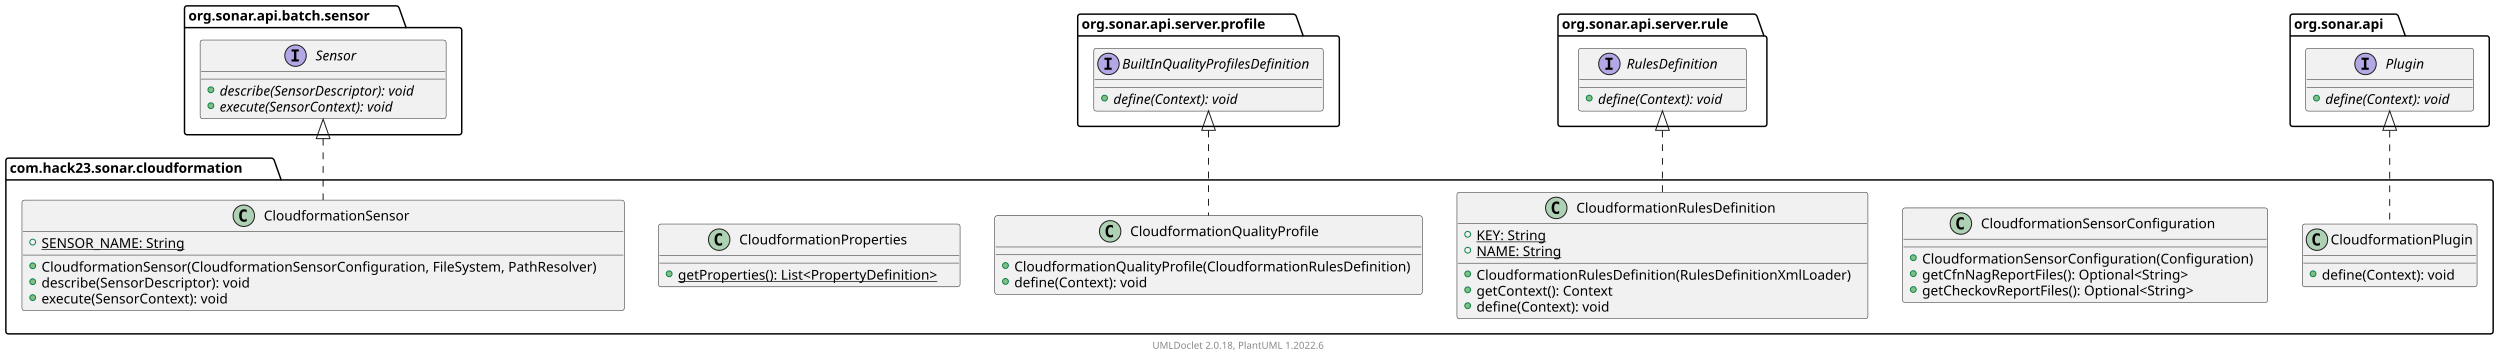
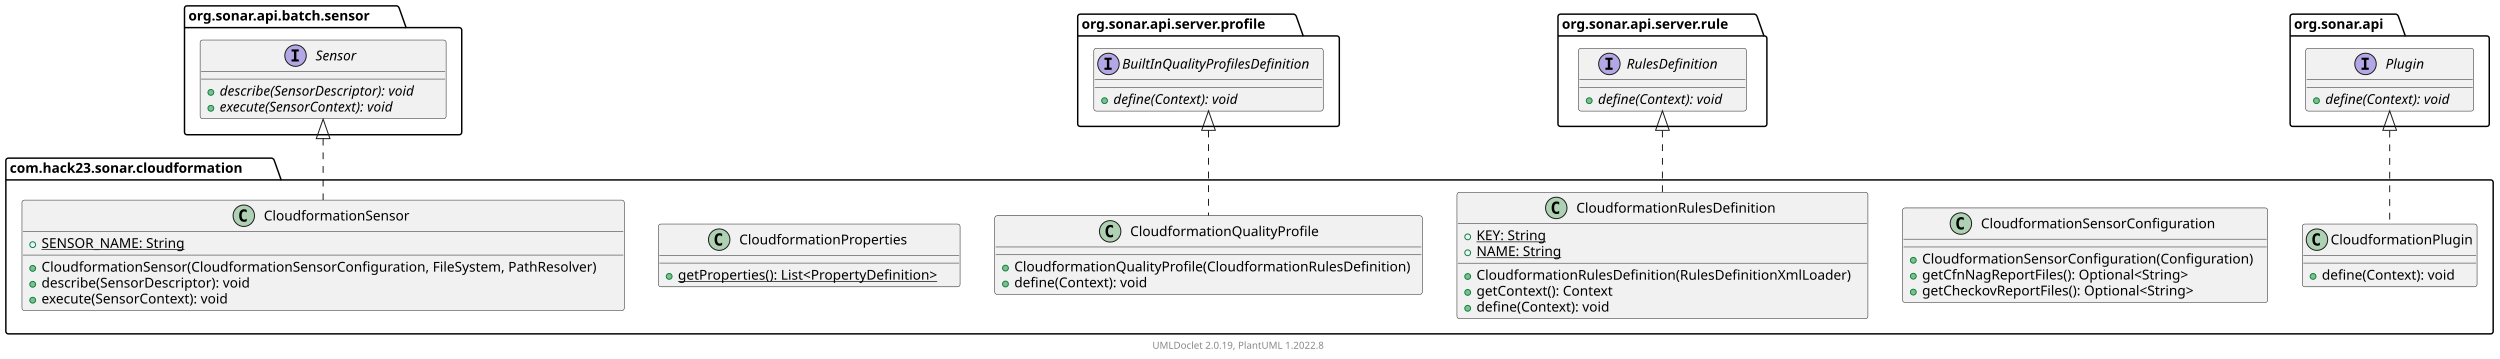
<svg xmlns="http://www.w3.org/2000/svg" xmlns:xlink="http://www.w3.org/1999/xlink" contentStyleType="text/css" height="367px" preserveAspectRatio="none" style="width:2561px;height:367px;background:#FFFFFF;" version="1.1" viewBox="0 0 2561 367" width="2561px" zoomAndPan="magnify">
  <defs />
  <g>
    <g id="cluster_com.hack23.sonar.cloudformation">
-       <path d="M8.5,162 L278.5,162 A3.75,3.75 0 0 1 281,164.5 L288,184.297 L2551.5,184.297 A2.5,2.5 0 0 1 2554,186.797 L2554,339.5 A2.5,2.5 0 0 1 2551.5,342 L8.5,342 A2.5,2.5 0 0 1 6,339.5 L6,164.5 A2.5,2.5 0 0 1 8.5,162 " style="stroke:#000000;stroke-width:1.5;fill:none;" />
-       <line style="stroke:#000000;stroke-width:1.5;fill:none;" x1="6" x2="288" y1="184.297" y2="184.297" />
+       <path d="M8.5,162 L278.5,162 A3.75,3.75 0 0 1 281,164.5 L288,184.297 L2551.5,184.297 A2.5,2.5 0 0 1 2554,186.797 L2554,339.5 A2.5,2.5 0 0 1 2551.5,342 L8.5,342 A2.5,2.5 0 0 1 6,339.5 L6,164.5 A2.5,2.5 0 0 1 8.5,162 " fill="none" style="stroke:#000000;stroke-width:1.5;" />
+       <line style="stroke:#000000;stroke-width:1.5;" x1="6" x2="288" y1="184.297" y2="184.297" />
      <text fill="#000000" font-family="sans-serif" font-size="14" font-weight="bold" lengthAdjust="spacing" textLength="269" x="10" y="176.995">com.hack23.sonar.cloudformation</text>
    </g>
    <g id="cluster_org.sonar.api.batch.sensor">
-       <path d="M191.5,6 L406.5,6 A3.75,3.75 0 0 1 409,8.5 L416,28.297 L470.5,28.297 A2.5,2.5 0 0 1 473,30.797 L473,135.5 A2.5,2.5 0 0 1 470.5,138 L191.5,138 A2.5,2.5 0 0 1 189,135.5 L189,8.5 A2.5,2.5 0 0 1 191.5,6 " style="stroke:#000000;stroke-width:1.5;fill:none;" />
-       <line style="stroke:#000000;stroke-width:1.5;fill:none;" x1="189" x2="416" y1="28.297" y2="28.297" />
+       <path d="M191.5,6 L406.5,6 A3.75,3.75 0 0 1 409,8.5 L416,28.297 L470.5,28.297 A2.5,2.5 0 0 1 473,30.797 L473,135.5 A2.5,2.5 0 0 1 470.5,138 L191.5,138 A2.5,2.5 0 0 1 189,135.5 L189,8.5 A2.5,2.5 0 0 1 191.5,6 " fill="none" style="stroke:#000000;stroke-width:1.5;" />
+       <line style="stroke:#000000;stroke-width:1.5;" x1="189" x2="416" y1="28.297" y2="28.297" />
      <text fill="#000000" font-family="sans-serif" font-size="14" font-weight="bold" lengthAdjust="spacing" textLength="214" x="193" y="20.995">org.sonar.api.batch.sensor</text>
    </g>
    <g id="cluster_org.sonar.api.server.profile">
-       <path d="M1106.5,14.5 L1325.5,14.5 A3.75,3.75 0 0 1 1328,17 L1335,36.797 L1369.5,36.797 A2.5,2.5 0 0 1 1372,39.297 L1372,127 A2.5,2.5 0 0 1 1369.5,129.5 L1106.5,129.5 A2.5,2.5 0 0 1 1104,127 L1104,17 A2.5,2.5 0 0 1 1106.5,14.5 " style="stroke:#000000;stroke-width:1.5;fill:none;" />
-       <line style="stroke:#000000;stroke-width:1.5;fill:none;" x1="1104" x2="1335" y1="36.797" y2="36.797" />
+       <path d="M1106.5,14.5 L1325.5,14.5 A3.75,3.75 0 0 1 1328,17 L1335,36.797 L1369.5,36.797 A2.5,2.5 0 0 1 1372,39.297 L1372,127 A2.5,2.5 0 0 1 1369.5,129.5 L1106.5,129.5 A2.5,2.5 0 0 1 1104,127 L1104,17 A2.5,2.5 0 0 1 1106.5,14.5 " fill="none" style="stroke:#000000;stroke-width:1.5;" />
+       <line style="stroke:#000000;stroke-width:1.5;" x1="1104" x2="1335" y1="36.797" y2="36.797" />
      <text fill="#000000" font-family="sans-serif" font-size="14" font-weight="bold" lengthAdjust="spacing" textLength="218" x="1108" y="29.495">org.sonar.api.server.profile</text>
    </g>
    <g id="cluster_org.sonar.api.server.rule">
-       <path d="M1598.5,14.5 L1797.5,14.5 A3.75,3.75 0 0 1 1800,17 L1807,36.797 L1807.5,36.797 A2.5,2.5 0 0 1 1810,39.297 L1810,127 A2.5,2.5 0 0 1 1807.5,129.5 L1598.5,129.5 A2.5,2.5 0 0 1 1596,127 L1596,17 A2.5,2.5 0 0 1 1598.5,14.5 " style="stroke:#000000;stroke-width:1.5;fill:none;" />
-       <line style="stroke:#000000;stroke-width:1.5;fill:none;" x1="1596" x2="1807" y1="36.797" y2="36.797" />
+       <path d="M1598.5,14.5 L1797.5,14.5 A3.75,3.75 0 0 1 1800,17 L1807,36.797 L1807.5,36.797 A2.5,2.5 0 0 1 1810,39.297 L1810,127 A2.5,2.5 0 0 1 1807.5,129.5 L1598.5,129.5 A2.5,2.5 0 0 1 1596,127 L1596,17 A2.5,2.5 0 0 1 1598.5,14.5 " fill="none" style="stroke:#000000;stroke-width:1.5;" />
+       <line style="stroke:#000000;stroke-width:1.5;" x1="1596" x2="1807" y1="36.797" y2="36.797" />
      <text fill="#000000" font-family="sans-serif" font-size="14" font-weight="bold" lengthAdjust="spacing" textLength="198" x="1600" y="29.495">org.sonar.api.server.rule</text>
    </g>
    <g id="cluster_org.sonar.api">
-       <path d="M2348.5,14.5 L2454.5,14.5 A3.75,3.75 0 0 1 2457,17 L2464,36.797 L2547.5,36.797 A2.5,2.5 0 0 1 2550,39.297 L2550,127 A2.5,2.5 0 0 1 2547.5,129.5 L2348.5,129.5 A2.5,2.5 0 0 1 2346,127 L2346,17 A2.5,2.5 0 0 1 2348.5,14.5 " style="stroke:#000000;stroke-width:1.5;fill:none;" />
-       <line style="stroke:#000000;stroke-width:1.5;fill:none;" x1="2346" x2="2464" y1="36.797" y2="36.797" />
+       <path d="M2348.5,14.5 L2454.5,14.5 A3.75,3.75 0 0 1 2457,17 L2464,36.797 L2547.5,36.797 A2.5,2.5 0 0 1 2550,39.297 L2550,127 A2.5,2.5 0 0 1 2547.5,129.5 L2348.5,129.5 A2.5,2.5 0 0 1 2346,127 L2346,17 A2.5,2.5 0 0 1 2348.5,14.5 " fill="none" style="stroke:#000000;stroke-width:1.5;" />
+       <line style="stroke:#000000;stroke-width:1.5;" x1="2346" x2="2464" y1="36.797" y2="36.797" />
      <text fill="#000000" font-family="sans-serif" font-size="14" font-weight="bold" lengthAdjust="spacing" textLength="105" x="2350" y="29.495">org.sonar.api</text>
    </g>
    <a href="CloudformationSensor.html" target="_top" title="CloudformationSensor.html" xlink:actuate="onRequest" xlink:href="CloudformationSensor.html" xlink:show="new" xlink:title="CloudformationSensor.html" xlink:type="simple">
      <g id="elem_com.hack23.sonar.cloudformation.CloudformationSensor">
        <rect codeLine="3" fill="#F1F1F1" height="113.188" id="com.hack23.sonar.cloudformation.CloudformationSensor" rx="2.5" ry="2.5" style="stroke:#181818;stroke-width:0.5;" width="617" x="22.5" y="205" />
        <ellipse cx="249.75" cy="221" fill="#ADD1B2" rx="11" ry="11" style="stroke:#181818;stroke-width:1.0;" />
        <path d="M252.719,226.641 Q252.141,226.938 251.5,227.078 Q250.859,227.234 250.156,227.234 Q247.656,227.234 246.328,225.594 Q245.016,223.938 245.016,220.812 Q245.016,217.688 246.328,216.031 Q247.656,214.375 250.156,214.375 Q250.859,214.375 251.5,214.531 Q252.156,214.688 252.719,214.984 L252.719,217.703 Q252.094,217.125 251.5,216.859 Q250.906,216.578 250.281,216.578 Q248.938,216.578 248.25,217.656 Q247.562,218.719 247.562,220.812 Q247.562,222.906 248.25,223.984 Q248.938,225.047 250.281,225.047 Q250.906,225.047 251.5,224.781 Q252.094,224.5 252.719,223.922 L252.719,226.641 Z " fill="#000000" />
        <text fill="#000000" font-family="sans-serif" font-size="14" lengthAdjust="spacing" textLength="154" x="270.25" y="225.847">CloudformationSensor</text>
        <line style="stroke:#181818;stroke-width:0.5;" x1="23.5" x2="638.5" y1="237" y2="237" />
-         <ellipse cx="33.5" cy="248" fill="none" rx="3" ry="3" style="stroke:#038048;stroke-width:1.0;" />
+         <ellipse cx="33.5" cy="250.648" fill="none" rx="3" ry="3" style="stroke:#038048;stroke-width:1.0;" />
        <text fill="#000000" font-family="sans-serif" font-size="14" lengthAdjust="spacing" text-decoration="underline" textLength="154" x="42.5" y="253.995">SENSOR_NAME: String</text>
        <line style="stroke:#181818;stroke-width:0.5;" x1="23.5" x2="638.5" y1="261.297" y2="261.297" />
-         <ellipse cx="33.5" cy="272.297" fill="#84BE84" rx="3" ry="3" style="stroke:#038048;stroke-width:1.0;" />
+         <ellipse cx="33.5" cy="274.945" fill="#84BE84" rx="3" ry="3" style="stroke:#038048;stroke-width:1.0;" />
        <text fill="#000000" font-family="sans-serif" font-size="14" lengthAdjust="spacing" textLength="591" x="42.5" y="278.292">CloudformationSensor(CloudformationSensorConfiguration, FileSystem, PathResolver)</text>
-         <ellipse cx="33.5" cy="288.594" fill="#84BE84" rx="3" ry="3" style="stroke:#038048;stroke-width:1.0;" />
+         <ellipse cx="33.5" cy="291.242" fill="#84BE84" rx="3" ry="3" style="stroke:#038048;stroke-width:1.0;" />
        <text fill="#000000" font-family="sans-serif" font-size="14" lengthAdjust="spacing" textLength="228" x="42.5" y="294.589">describe(SensorDescriptor): void</text>
-         <ellipse cx="33.5" cy="304.891" fill="#84BE84" rx="3" ry="3" style="stroke:#038048;stroke-width:1.0;" />
+         <ellipse cx="33.5" cy="307.539" fill="#84BE84" rx="3" ry="3" style="stroke:#038048;stroke-width:1.0;" />
        <text fill="#000000" font-family="sans-serif" font-size="14" lengthAdjust="spacing" textLength="206" x="42.5" y="310.886">execute(SensorContext): void</text>
      </g>
    </a>
    <a href="CloudformationSensorConfiguration.html" target="_top" title="CloudformationSensorConfiguration.html" xlink:actuate="onRequest" xlink:href="CloudformationSensorConfiguration.html" xlink:show="new" xlink:title="CloudformationSensorConfiguration.html" xlink:type="simple">
      <g id="elem_com.hack23.sonar.cloudformation.CloudformationSensorConfiguration">
        <rect codeLine="10" fill="#F1F1F1" height="96.891" id="com.hack23.sonar.cloudformation.CloudformationSensorConfiguration" rx="2.5" ry="2.5" style="stroke:#181818;stroke-width:0.5;" width="374" x="1949" y="213" />
        <ellipse cx="2008.75" cy="229" fill="#ADD1B2" rx="11" ry="11" style="stroke:#181818;stroke-width:1.0;" />
        <path d="M2011.719,234.641 Q2011.141,234.938 2010.5,235.078 Q2009.859,235.234 2009.156,235.234 Q2006.656,235.234 2005.328,233.594 Q2004.016,231.938 2004.016,228.812 Q2004.016,225.688 2005.328,224.031 Q2006.656,222.375 2009.156,222.375 Q2009.859,222.375 2010.5,222.531 Q2011.156,222.688 2011.719,222.984 L2011.719,225.703 Q2011.094,225.125 2010.5,224.859 Q2009.906,224.578 2009.281,224.578 Q2007.938,224.578 2007.25,225.656 Q2006.562,226.719 2006.562,228.812 Q2006.562,230.906 2007.25,231.984 Q2007.938,233.047 2009.281,233.047 Q2009.906,233.047 2010.5,232.781 Q2011.094,232.5 2011.719,231.922 L2011.719,234.641 Z " fill="#000000" />
        <text fill="#000000" font-family="sans-serif" font-size="14" lengthAdjust="spacing" textLength="246" x="2029.25" y="233.847">CloudformationSensorConfiguration</text>
        <line style="stroke:#181818;stroke-width:0.5;" x1="1950" x2="2322" y1="245" y2="245" />
        <line style="stroke:#181818;stroke-width:0.5;" x1="1950" x2="2322" y1="253" y2="253" />
-         <ellipse cx="1960" cy="264" fill="#84BE84" rx="3" ry="3" style="stroke:#038048;stroke-width:1.0;" />
+         <ellipse cx="1960" cy="266.648" fill="#84BE84" rx="3" ry="3" style="stroke:#038048;stroke-width:1.0;" />
        <text fill="#000000" font-family="sans-serif" font-size="14" lengthAdjust="spacing" textLength="348" x="1969" y="269.995">CloudformationSensorConfiguration(Configuration)</text>
-         <ellipse cx="1960" cy="280.297" fill="#84BE84" rx="3" ry="3" style="stroke:#038048;stroke-width:1.0;" />
+         <ellipse cx="1960" cy="282.945" fill="#84BE84" rx="3" ry="3" style="stroke:#038048;stroke-width:1.0;" />
        <text fill="#000000" font-family="sans-serif" font-size="14" lengthAdjust="spacing" textLength="291" x="1969" y="286.292">getCfnNagReportFiles(): Optional&lt;String&gt;</text>
-         <ellipse cx="1960" cy="296.594" fill="#84BE84" rx="3" ry="3" style="stroke:#038048;stroke-width:1.0;" />
+         <ellipse cx="1960" cy="299.242" fill="#84BE84" rx="3" ry="3" style="stroke:#038048;stroke-width:1.0;" />
        <text fill="#000000" font-family="sans-serif" font-size="14" lengthAdjust="spacing" textLength="301" x="1969" y="302.589">getCheckovReportFiles(): Optional&lt;String&gt;</text>
      </g>
    </a>
    <a href="CloudformationQualityProfile.html" target="_top" title="CloudformationQualityProfile.html" xlink:actuate="onRequest" xlink:href="CloudformationQualityProfile.html" xlink:show="new" xlink:title="CloudformationQualityProfile.html" xlink:type="simple">
      <g id="elem_com.hack23.sonar.cloudformation.CloudformationQualityProfile">
        <rect codeLine="16" fill="#F1F1F1" height="80.594" id="com.hack23.sonar.cloudformation.CloudformationQualityProfile" rx="2.5" ry="2.5" style="stroke:#181818;stroke-width:0.5;" width="438" x="1019" y="221" />
        <ellipse cx="1137.25" cy="237" fill="#ADD1B2" rx="11" ry="11" style="stroke:#181818;stroke-width:1.0;" />
        <path d="M1140.219,242.641 Q1139.641,242.938 1139,243.078 Q1138.359,243.234 1137.656,243.234 Q1135.156,243.234 1133.828,241.594 Q1132.516,239.938 1132.516,236.812 Q1132.516,233.688 1133.828,232.031 Q1135.156,230.375 1137.656,230.375 Q1138.359,230.375 1139,230.531 Q1139.656,230.688 1140.219,230.984 L1140.219,233.703 Q1139.594,233.125 1139,232.859 Q1138.406,232.578 1137.781,232.578 Q1136.438,232.578 1135.75,233.656 Q1135.062,234.719 1135.062,236.812 Q1135.062,238.906 1135.75,239.984 Q1136.438,241.047 1137.781,241.047 Q1138.406,241.047 1139,240.781 Q1139.594,240.5 1140.219,239.922 L1140.219,242.641 Z " fill="#000000" />
        <text fill="#000000" font-family="sans-serif" font-size="14" lengthAdjust="spacing" textLength="193" x="1157.75" y="241.847">CloudformationQualityProfile</text>
        <line style="stroke:#181818;stroke-width:0.5;" x1="1020" x2="1456" y1="253" y2="253" />
        <line style="stroke:#181818;stroke-width:0.5;" x1="1020" x2="1456" y1="261" y2="261" />
-         <ellipse cx="1030" cy="272" fill="#84BE84" rx="3" ry="3" style="stroke:#038048;stroke-width:1.0;" />
+         <ellipse cx="1030" cy="274.648" fill="#84BE84" rx="3" ry="3" style="stroke:#038048;stroke-width:1.0;" />
        <text fill="#000000" font-family="sans-serif" font-size="14" lengthAdjust="spacing" textLength="412" x="1039" y="277.995">CloudformationQualityProfile(CloudformationRulesDefinition)</text>
-         <ellipse cx="1030" cy="288.297" fill="#84BE84" rx="3" ry="3" style="stroke:#038048;stroke-width:1.0;" />
+         <ellipse cx="1030" cy="290.945" fill="#84BE84" rx="3" ry="3" style="stroke:#038048;stroke-width:1.0;" />
        <text fill="#000000" font-family="sans-serif" font-size="14" lengthAdjust="spacing" textLength="144" x="1039" y="294.292">define(Context): void</text>
      </g>
    </a>
    <a href="CloudformationRulesDefinition.html" target="_top" title="CloudformationRulesDefinition.html" xlink:actuate="onRequest" xlink:href="CloudformationRulesDefinition.html" xlink:show="new" xlink:title="CloudformationRulesDefinition.html" xlink:type="simple">
      <g id="elem_com.hack23.sonar.cloudformation.CloudformationRulesDefinition">
        <rect codeLine="21" fill="#F1F1F1" height="129.484" id="com.hack23.sonar.cloudformation.CloudformationRulesDefinition" rx="2.5" ry="2.5" style="stroke:#181818;stroke-width:0.5;" width="421" x="1492.5" y="197" />
        <ellipse cx="1594.25" cy="213" fill="#ADD1B2" rx="11" ry="11" style="stroke:#181818;stroke-width:1.0;" />
        <path d="M1597.219,218.641 Q1596.641,218.938 1596,219.078 Q1595.359,219.234 1594.656,219.234 Q1592.156,219.234 1590.828,217.594 Q1589.516,215.938 1589.516,212.812 Q1589.516,209.688 1590.828,208.031 Q1592.156,206.375 1594.656,206.375 Q1595.359,206.375 1596,206.531 Q1596.656,206.688 1597.219,206.984 L1597.219,209.703 Q1596.594,209.125 1596,208.859 Q1595.406,208.578 1594.781,208.578 Q1593.438,208.578 1592.75,209.656 Q1592.062,210.719 1592.062,212.812 Q1592.062,214.906 1592.75,215.984 Q1593.438,217.047 1594.781,217.047 Q1595.406,217.047 1596,216.781 Q1596.594,216.5 1597.219,215.922 L1597.219,218.641 Z " fill="#000000" />
        <text fill="#000000" font-family="sans-serif" font-size="14" lengthAdjust="spacing" textLength="209" x="1614.75" y="217.847">CloudformationRulesDefinition</text>
        <line style="stroke:#181818;stroke-width:0.5;" x1="1493.5" x2="1912.5" y1="229" y2="229" />
-         <ellipse cx="1503.5" cy="240" fill="none" rx="3" ry="3" style="stroke:#038048;stroke-width:1.0;" />
+         <ellipse cx="1503.5" cy="242.648" fill="none" rx="3" ry="3" style="stroke:#038048;stroke-width:1.0;" />
        <text fill="#000000" font-family="sans-serif" font-size="14" lengthAdjust="spacing" text-decoration="underline" textLength="76" x="1512.5" y="245.995">KEY: String</text>
-         <ellipse cx="1503.5" cy="256.297" fill="none" rx="3" ry="3" style="stroke:#038048;stroke-width:1.0;" />
+         <ellipse cx="1503.5" cy="258.945" fill="none" rx="3" ry="3" style="stroke:#038048;stroke-width:1.0;" />
        <text fill="#000000" font-family="sans-serif" font-size="14" lengthAdjust="spacing" text-decoration="underline" textLength="89" x="1512.5" y="262.292">NAME: String</text>
        <line style="stroke:#181818;stroke-width:0.5;" x1="1493.5" x2="1912.5" y1="269.594" y2="269.594" />
-         <ellipse cx="1503.5" cy="280.594" fill="#84BE84" rx="3" ry="3" style="stroke:#038048;stroke-width:1.0;" />
+         <ellipse cx="1503.5" cy="283.242" fill="#84BE84" rx="3" ry="3" style="stroke:#038048;stroke-width:1.0;" />
        <text fill="#000000" font-family="sans-serif" font-size="14" lengthAdjust="spacing" textLength="395" x="1512.5" y="286.589">CloudformationRulesDefinition(RulesDefinitionXmlLoader)</text>
-         <ellipse cx="1503.5" cy="296.891" fill="#84BE84" rx="3" ry="3" style="stroke:#038048;stroke-width:1.0;" />
+         <ellipse cx="1503.5" cy="299.539" fill="#84BE84" rx="3" ry="3" style="stroke:#038048;stroke-width:1.0;" />
        <text fill="#000000" font-family="sans-serif" font-size="14" lengthAdjust="spacing" textLength="150" x="1512.5" y="302.886">getContext(): Context</text>
-         <ellipse cx="1503.5" cy="313.188" fill="#84BE84" rx="3" ry="3" style="stroke:#038048;stroke-width:1.0;" />
+         <ellipse cx="1503.5" cy="315.836" fill="#84BE84" rx="3" ry="3" style="stroke:#038048;stroke-width:1.0;" />
        <text fill="#000000" font-family="sans-serif" font-size="14" lengthAdjust="spacing" textLength="144" x="1512.5" y="319.183">define(Context): void</text>
      </g>
    </a>
    <a href="CloudformationProperties.html" target="_top" title="CloudformationProperties.html" xlink:actuate="onRequest" xlink:href="CloudformationProperties.html" xlink:show="new" xlink:title="CloudformationProperties.html" xlink:type="simple">
      <g id="elem_com.hack23.sonar.cloudformation.CloudformationProperties">
        <rect codeLine="29" fill="#F1F1F1" height="64.297" id="com.hack23.sonar.cloudformation.CloudformationProperties" rx="2.5" ry="2.5" style="stroke:#181818;stroke-width:0.5;" width="309" x="674.5" y="229.5" />
        <ellipse cx="736.75" cy="245.5" fill="#ADD1B2" rx="11" ry="11" style="stroke:#181818;stroke-width:1.0;" />
        <path d="M739.719,251.141 Q739.141,251.438 738.5,251.578 Q737.859,251.734 737.156,251.734 Q734.656,251.734 733.328,250.094 Q732.016,248.438 732.016,245.312 Q732.016,242.188 733.328,240.531 Q734.656,238.875 737.156,238.875 Q737.859,238.875 738.5,239.031 Q739.156,239.188 739.719,239.484 L739.719,242.203 Q739.094,241.625 738.5,241.359 Q737.906,241.078 737.281,241.078 Q735.938,241.078 735.25,242.156 Q734.562,243.219 734.562,245.312 Q734.562,247.406 735.25,248.484 Q735.938,249.547 737.281,249.547 Q737.906,249.547 738.5,249.281 Q739.094,249 739.719,248.422 L739.719,251.141 Z " fill="#000000" />
        <text fill="#000000" font-family="sans-serif" font-size="14" lengthAdjust="spacing" textLength="176" x="757.25" y="250.347">CloudformationProperties</text>
        <line style="stroke:#181818;stroke-width:0.5;" x1="675.5" x2="982.5" y1="261.5" y2="261.5" />
        <line style="stroke:#181818;stroke-width:0.5;" x1="675.5" x2="982.5" y1="269.5" y2="269.5" />
-         <ellipse cx="685.5" cy="280.5" fill="#84BE84" rx="3" ry="3" style="stroke:#038048;stroke-width:1.0;" />
+         <ellipse cx="685.5" cy="283.148" fill="#84BE84" rx="3" ry="3" style="stroke:#038048;stroke-width:1.0;" />
        <text fill="#000000" font-family="sans-serif" font-size="14" lengthAdjust="spacing" text-decoration="underline" textLength="283" x="694.5" y="286.495">getProperties(): List&lt;PropertyDefinition&gt;</text>
      </g>
    </a>
    <a href="CloudformationPlugin.html" target="_top" title="CloudformationPlugin.html" xlink:actuate="onRequest" xlink:href="CloudformationPlugin.html" xlink:show="new" xlink:title="CloudformationPlugin.html" xlink:type="simple">
      <g id="elem_com.hack23.sonar.cloudformation.CloudformationPlugin">
        <rect codeLine="33" fill="#F1F1F1" height="64.297" id="com.hack23.sonar.cloudformation.CloudformationPlugin" rx="2.5" ry="2.5" style="stroke:#181818;stroke-width:0.5;" width="179" x="2358.5" y="229.5" />
        <ellipse cx="2373.5" cy="245.5" fill="#ADD1B2" rx="11" ry="11" style="stroke:#181818;stroke-width:1.0;" />
        <path d="M2376.469,251.141 Q2375.891,251.438 2375.25,251.578 Q2374.609,251.734 2373.906,251.734 Q2371.406,251.734 2370.078,250.094 Q2368.766,248.438 2368.766,245.312 Q2368.766,242.188 2370.078,240.531 Q2371.406,238.875 2373.906,238.875 Q2374.609,238.875 2375.25,239.031 Q2375.906,239.188 2376.469,239.484 L2376.469,242.203 Q2375.844,241.625 2375.25,241.359 Q2374.656,241.078 2374.031,241.078 Q2372.688,241.078 2372,242.156 Q2371.312,243.219 2371.312,245.312 Q2371.312,247.406 2372,248.484 Q2372.688,249.547 2374.031,249.547 Q2374.656,249.547 2375.25,249.281 Q2375.844,249 2376.469,248.422 L2376.469,251.141 Z " fill="#000000" />
        <text fill="#000000" font-family="sans-serif" font-size="14" lengthAdjust="spacing" textLength="147" x="2387.5" y="250.347">CloudformationPlugin</text>
        <line style="stroke:#181818;stroke-width:0.5;" x1="2359.5" x2="2536.5" y1="261.5" y2="261.5" />
        <line style="stroke:#181818;stroke-width:0.5;" x1="2359.5" x2="2536.5" y1="269.5" y2="269.5" />
-         <ellipse cx="2369.5" cy="280.5" fill="#84BE84" rx="3" ry="3" style="stroke:#038048;stroke-width:1.0;" />
+         <ellipse cx="2369.5" cy="283.148" fill="#84BE84" rx="3" ry="3" style="stroke:#038048;stroke-width:1.0;" />
        <text fill="#000000" font-family="sans-serif" font-size="14" lengthAdjust="spacing" textLength="144" x="2378.5" y="286.495">define(Context): void</text>
      </g>
    </a>
    <g id="elem_org.sonar.api.batch.sensor.Sensor">
      <rect codeLine="44" fill="#F1F1F1" height="80.594" id="org.sonar.api.batch.sensor.Sensor" rx="2.5" ry="2.5" style="stroke:#181818;stroke-width:0.5;" width="252" x="205" y="41" />
      <ellipse cx="302.75" cy="57" fill="#B4A7E5" rx="11" ry="11" style="stroke:#181818;stroke-width:1.0;" />
      <path d="M298.672,52.766 L298.672,50.609 L306.062,50.609 L306.062,52.766 L303.594,52.766 L303.594,60.844 L306.062,60.844 L306.062,63 L298.672,63 L298.672,60.844 L301.141,60.844 L301.141,52.766 L298.672,52.766 Z " fill="#000000" />
      <text fill="#000000" font-family="sans-serif" font-size="14" font-style="italic" lengthAdjust="spacing" textLength="48" x="323.25" y="61.847">Sensor</text>
      <line style="stroke:#181818;stroke-width:0.5;" x1="206" x2="456" y1="73" y2="73" />
      <line style="stroke:#181818;stroke-width:0.5;" x1="206" x2="456" y1="81" y2="81" />
-       <ellipse cx="216" cy="92" fill="#84BE84" rx="3" ry="3" style="stroke:#038048;stroke-width:1.0;" />
+       <ellipse cx="216" cy="94.648" fill="#84BE84" rx="3" ry="3" style="stroke:#038048;stroke-width:1.0;" />
      <text fill="#000000" font-family="sans-serif" font-size="14" font-style="italic" lengthAdjust="spacing" textLength="226" x="225" y="97.995">describe(SensorDescriptor): void</text>
-       <ellipse cx="216" cy="108.297" fill="#84BE84" rx="3" ry="3" style="stroke:#038048;stroke-width:1.0;" />
+       <ellipse cx="216" cy="110.945" fill="#84BE84" rx="3" ry="3" style="stroke:#038048;stroke-width:1.0;" />
      <text fill="#000000" font-family="sans-serif" font-size="14" font-style="italic" lengthAdjust="spacing" textLength="208" x="225" y="114.292">execute(SensorContext): void</text>
    </g>
    <g id="elem_org.sonar.api.server.profile.BuiltInQualityProfilesDefinition">
      <rect codeLine="51" fill="#F1F1F1" height="64.297" id="org.sonar.api.server.profile.BuiltInQualityProfilesDefinition" rx="2.5" ry="2.5" style="stroke:#181818;stroke-width:0.5;" width="235" x="1120.5" y="49.5" />
      <ellipse cx="1135.5" cy="65.5" fill="#B4A7E5" rx="11" ry="11" style="stroke:#181818;stroke-width:1.0;" />
      <path d="M1131.422,61.266 L1131.422,59.109 L1138.812,59.109 L1138.812,61.266 L1136.344,61.266 L1136.344,69.344 L1138.812,69.344 L1138.812,71.5 L1131.422,71.5 L1131.422,69.344 L1133.891,69.344 L1133.891,61.266 L1131.422,61.266 Z " fill="#000000" />
      <text fill="#000000" font-family="sans-serif" font-size="14" font-style="italic" lengthAdjust="spacing" textLength="203" x="1149.5" y="70.347">BuiltInQualityProfilesDefinition</text>
      <line style="stroke:#181818;stroke-width:0.5;" x1="1121.5" x2="1354.5" y1="81.5" y2="81.5" />
      <line style="stroke:#181818;stroke-width:0.5;" x1="1121.5" x2="1354.5" y1="89.5" y2="89.5" />
-       <ellipse cx="1131.5" cy="100.5" fill="#84BE84" rx="3" ry="3" style="stroke:#038048;stroke-width:1.0;" />
+       <ellipse cx="1131.5" cy="103.148" fill="#84BE84" rx="3" ry="3" style="stroke:#038048;stroke-width:1.0;" />
      <text fill="#000000" font-family="sans-serif" font-size="14" font-style="italic" lengthAdjust="spacing" textLength="146" x="1140.5" y="106.495">define(Context): void</text>
    </g>
    <g id="elem_org.sonar.api.server.rule.RulesDefinition">
      <rect codeLine="57" fill="#F1F1F1" height="64.297" id="org.sonar.api.server.rule.RulesDefinition" rx="2.5" ry="2.5" style="stroke:#181818;stroke-width:0.5;" width="172" x="1617" y="49.5" />
      <ellipse cx="1648.65" cy="65.5" fill="#B4A7E5" rx="11" ry="11" style="stroke:#181818;stroke-width:1.0;" />
      <path d="M1644.572,61.266 L1644.572,59.109 L1651.963,59.109 L1651.963,61.266 L1649.494,61.266 L1649.494,69.344 L1651.963,69.344 L1651.963,71.5 L1644.572,71.5 L1644.572,69.344 L1647.041,69.344 L1647.041,61.266 L1644.572,61.266 Z " fill="#000000" />
      <text fill="#000000" font-family="sans-serif" font-size="14" font-style="italic" lengthAdjust="spacing" textLength="103" x="1666.35" y="70.347">RulesDefinition</text>
      <line style="stroke:#181818;stroke-width:0.5;" x1="1618" x2="1788" y1="81.5" y2="81.5" />
      <line style="stroke:#181818;stroke-width:0.5;" x1="1618" x2="1788" y1="89.5" y2="89.5" />
-       <ellipse cx="1628" cy="100.5" fill="#84BE84" rx="3" ry="3" style="stroke:#038048;stroke-width:1.0;" />
+       <ellipse cx="1628" cy="103.148" fill="#84BE84" rx="3" ry="3" style="stroke:#038048;stroke-width:1.0;" />
      <text fill="#000000" font-family="sans-serif" font-size="14" font-style="italic" lengthAdjust="spacing" textLength="146" x="1637" y="106.495">define(Context): void</text>
    </g>
    <g id="elem_org.sonar.api.Plugin">
      <rect codeLine="63" fill="#F1F1F1" height="64.297" id="org.sonar.api.Plugin" rx="2.5" ry="2.5" style="stroke:#181818;stroke-width:0.5;" width="172" x="2362" y="49.5" />
      <ellipse cx="2423.25" cy="65.5" fill="#B4A7E5" rx="11" ry="11" style="stroke:#181818;stroke-width:1.0;" />
      <path d="M2419.172,61.266 L2419.172,59.109 L2426.562,59.109 L2426.562,61.266 L2424.094,61.266 L2424.094,69.344 L2426.562,69.344 L2426.562,71.5 L2419.172,71.5 L2419.172,69.344 L2421.641,69.344 L2421.641,61.266 L2419.172,61.266 Z " fill="#000000" />
      <text fill="#000000" font-family="sans-serif" font-size="14" font-style="italic" lengthAdjust="spacing" textLength="41" x="2443.75" y="70.347">Plugin</text>
      <line style="stroke:#181818;stroke-width:0.5;" x1="2363" x2="2533" y1="81.5" y2="81.5" />
      <line style="stroke:#181818;stroke-width:0.5;" x1="2363" x2="2533" y1="89.5" y2="89.5" />
-       <ellipse cx="2373" cy="100.5" fill="#84BE84" rx="3" ry="3" style="stroke:#038048;stroke-width:1.0;" />
+       <ellipse cx="2373" cy="103.148" fill="#84BE84" rx="3" ry="3" style="stroke:#038048;stroke-width:1.0;" />
      <text fill="#000000" font-family="sans-serif" font-size="14" font-style="italic" lengthAdjust="spacing" textLength="146" x="2382" y="106.495">define(Context): void</text>
    </g>
    <g id="link_org.sonar.api.batch.sensor.Sensor_com.hack23.sonar.cloudformation.CloudformationSensor">
      <path codeLine="37" d="M331,142.1 C331,162.38 331,184.95 331,204.9 " fill="none" id="org.sonar.api.batch.sensor.Sensor-backto-com.hack23.sonar.cloudformation.CloudformationSensor" style="stroke:#181818;stroke-width:1.0;stroke-dasharray:7.0,7.0;" />
      <polygon fill="none" points="324,142,331,122,338,142,324,142" style="stroke:#181818;stroke-width:1.0;" />
    </g>
    <g id="link_org.sonar.api.server.profile.BuiltInQualityProfilesDefinition_com.hack23.sonar.cloudformation.CloudformationQualityProfile">
      <path codeLine="38" d="M1238,133.73 C1238,161.43 1238,195.12 1238,220.81 " fill="none" id="org.sonar.api.server.profile.BuiltInQualityProfilesDefinition-backto-com.hack23.sonar.cloudformation.CloudformationQualityProfile" style="stroke:#181818;stroke-width:1.0;stroke-dasharray:7.0,7.0;" />
      <polygon fill="none" points="1231,133.51,1238,113.51,1245,133.51,1231,133.51" style="stroke:#181818;stroke-width:1.0;" />
    </g>
    <g id="link_org.sonar.api.server.rule.RulesDefinition_com.hack23.sonar.cloudformation.CloudformationRulesDefinition">
      <path codeLine="39" d="M1703,133.76 C1703,153.39 1703,176.03 1703,196.69 " fill="none" id="org.sonar.api.server.rule.RulesDefinition-backto-com.hack23.sonar.cloudformation.CloudformationRulesDefinition" style="stroke:#181818;stroke-width:1.0;stroke-dasharray:7.0,7.0;" />
      <polygon fill="none" points="1696,133.51,1703,113.51,1710,133.51,1696,133.51" style="stroke:#181818;stroke-width:1.0;" />
    </g>
    <g id="link_org.sonar.api.Plugin_com.hack23.sonar.cloudformation.CloudformationPlugin">
      <path codeLine="40" d="M2448,133.9 C2448,164.73 2448,202.92 2448,229.25 " fill="none" id="org.sonar.api.Plugin-backto-com.hack23.sonar.cloudformation.CloudformationPlugin" style="stroke:#181818;stroke-width:1.0;stroke-dasharray:7.0,7.0;" />
      <polygon fill="none" points="2441,133.51,2448,113.51,2455,133.51,2441,133.51" style="stroke:#181818;stroke-width:1.0;" />
    </g>
-     <rect height="11.641" style="stroke:#00000000;stroke-width:1.0;fill:none;" width="186" x="1180.5" y="348" />
-     <text fill="#888888" font-family="sans-serif" font-size="10" lengthAdjust="spacing" textLength="186" x="1180.5" y="357.282">UMLDoclet 2.0.18, PlantUML 1.2022.6</text>
+     <rect fill="none" height="11.641" style="stroke:none;stroke-width:1.0;" width="186" x="1180.5" y="348" />
+     <text fill="#888888" font-family="sans-serif" font-size="10" lengthAdjust="spacing" textLength="186" x="1180.5" y="357.282">UMLDoclet 2.0.19, PlantUML 1.2022.8</text>
  </g>
</svg>
